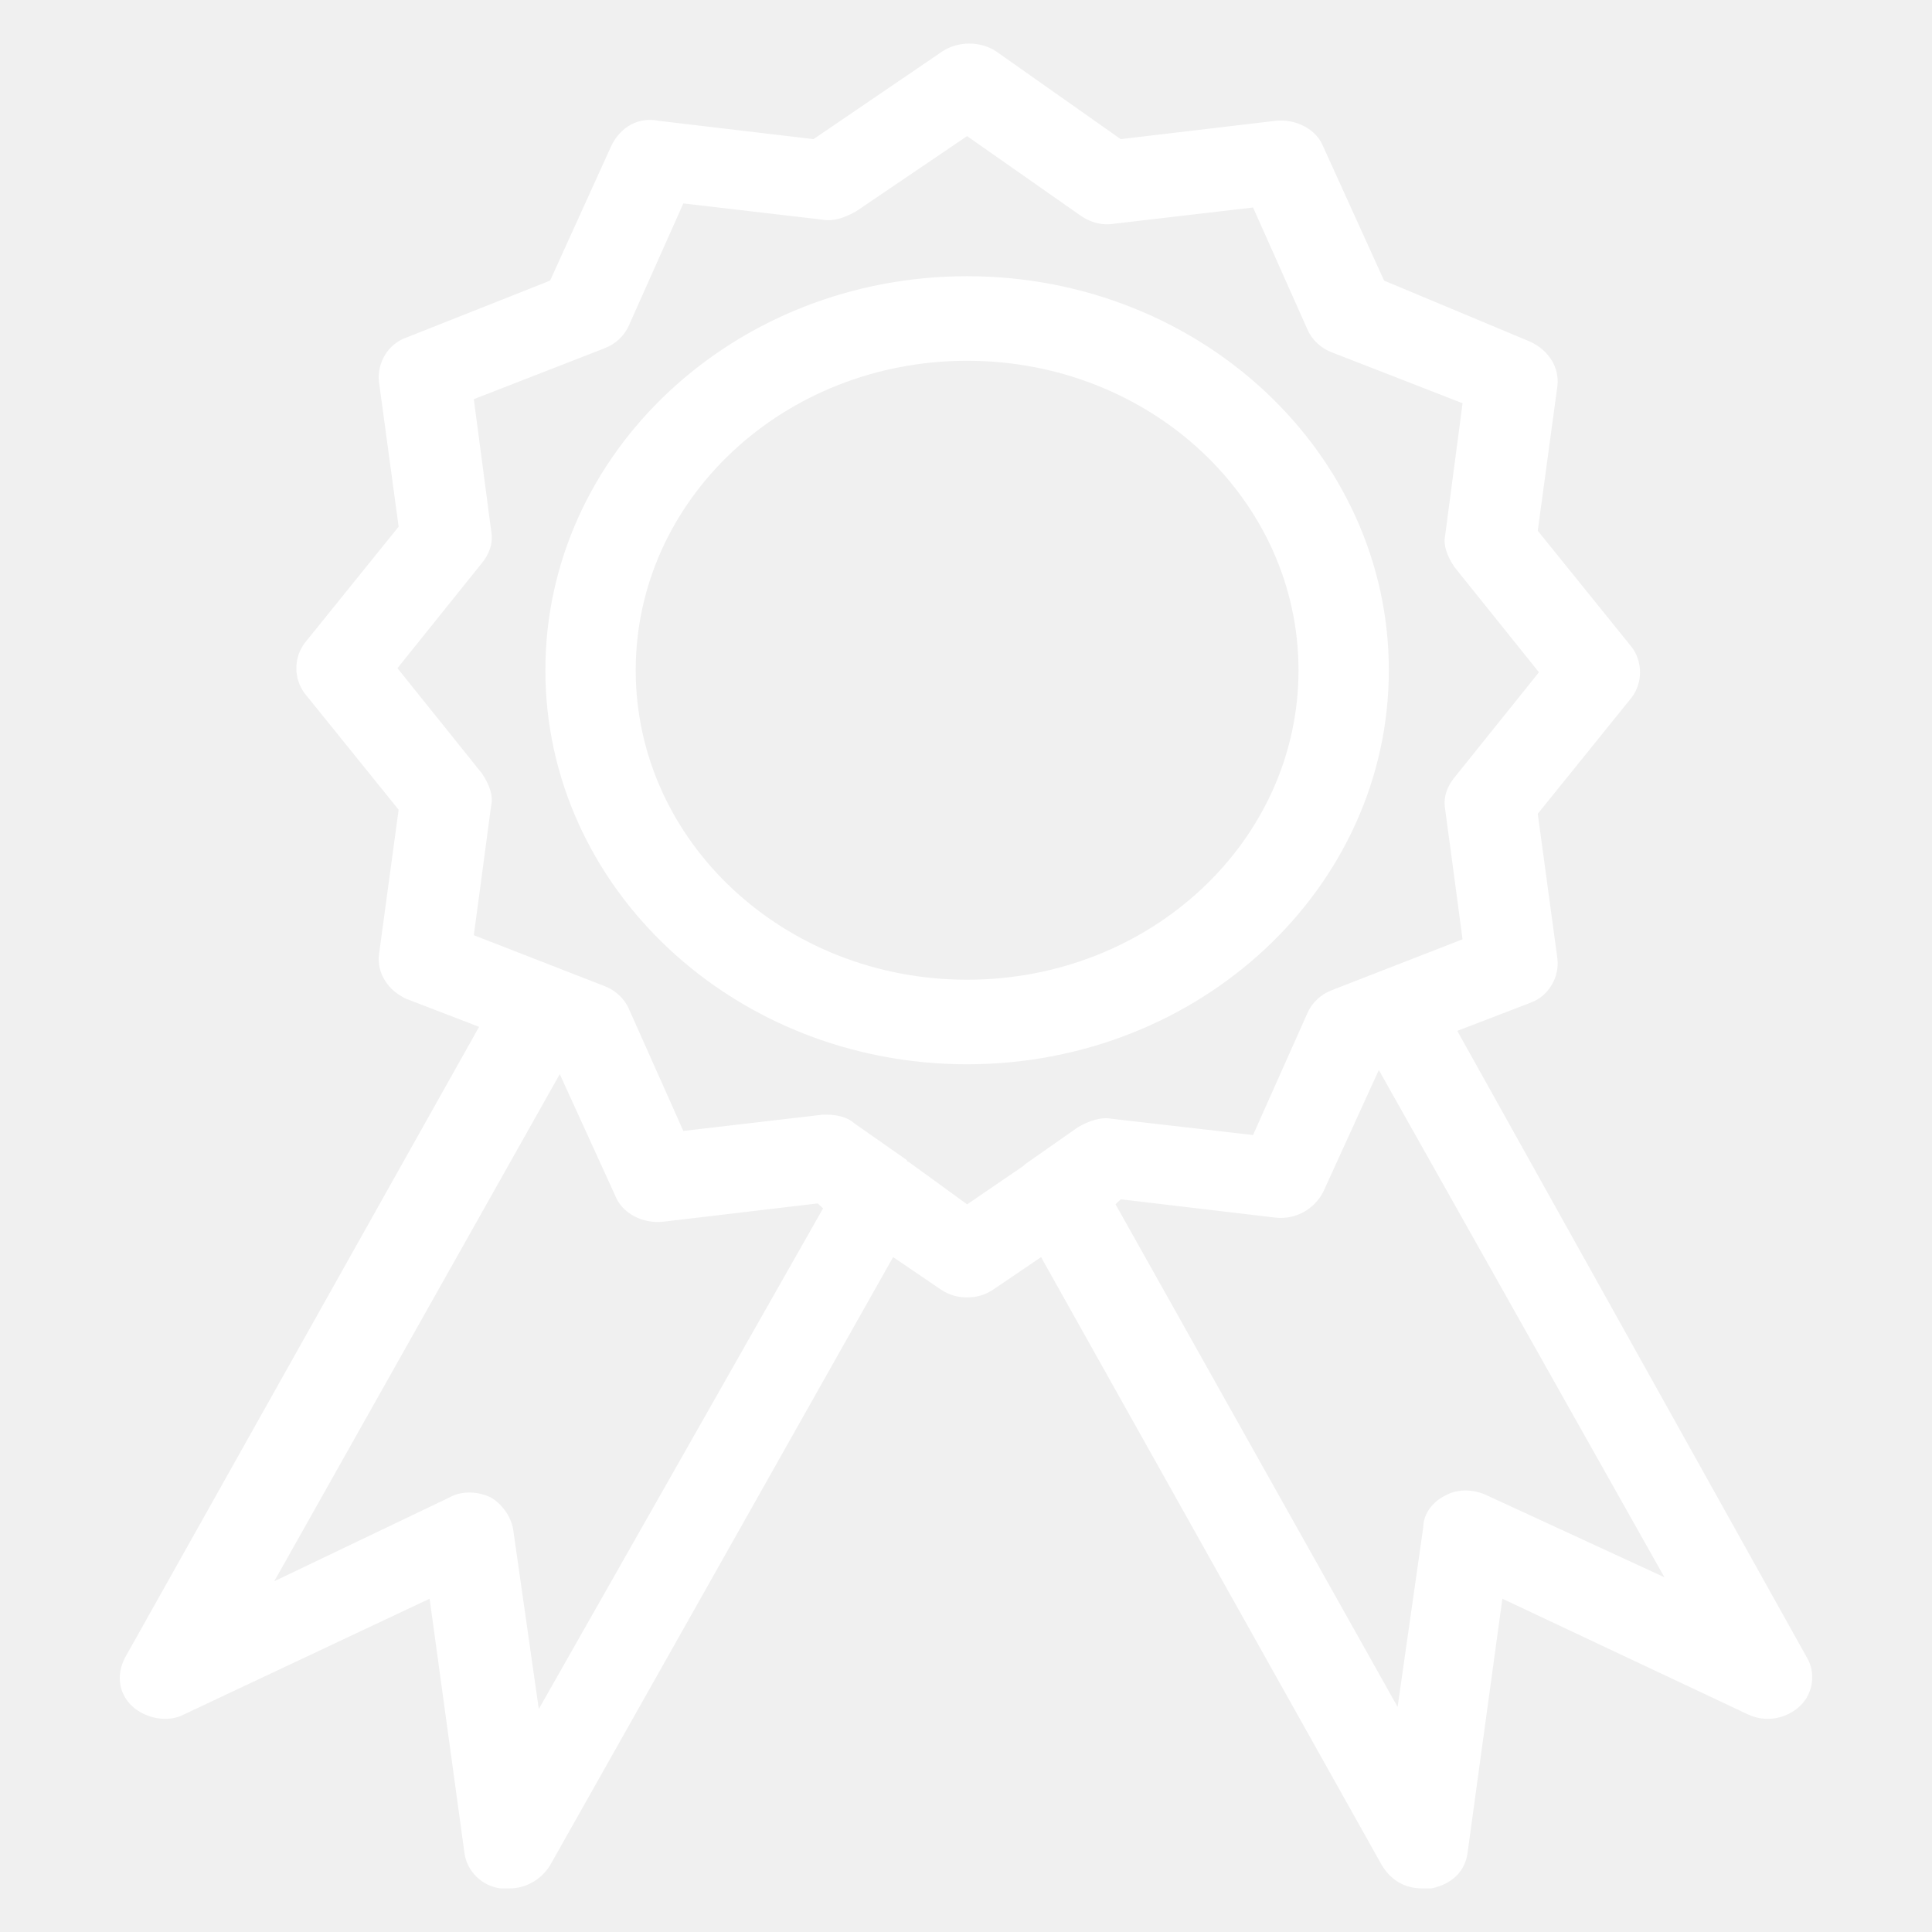
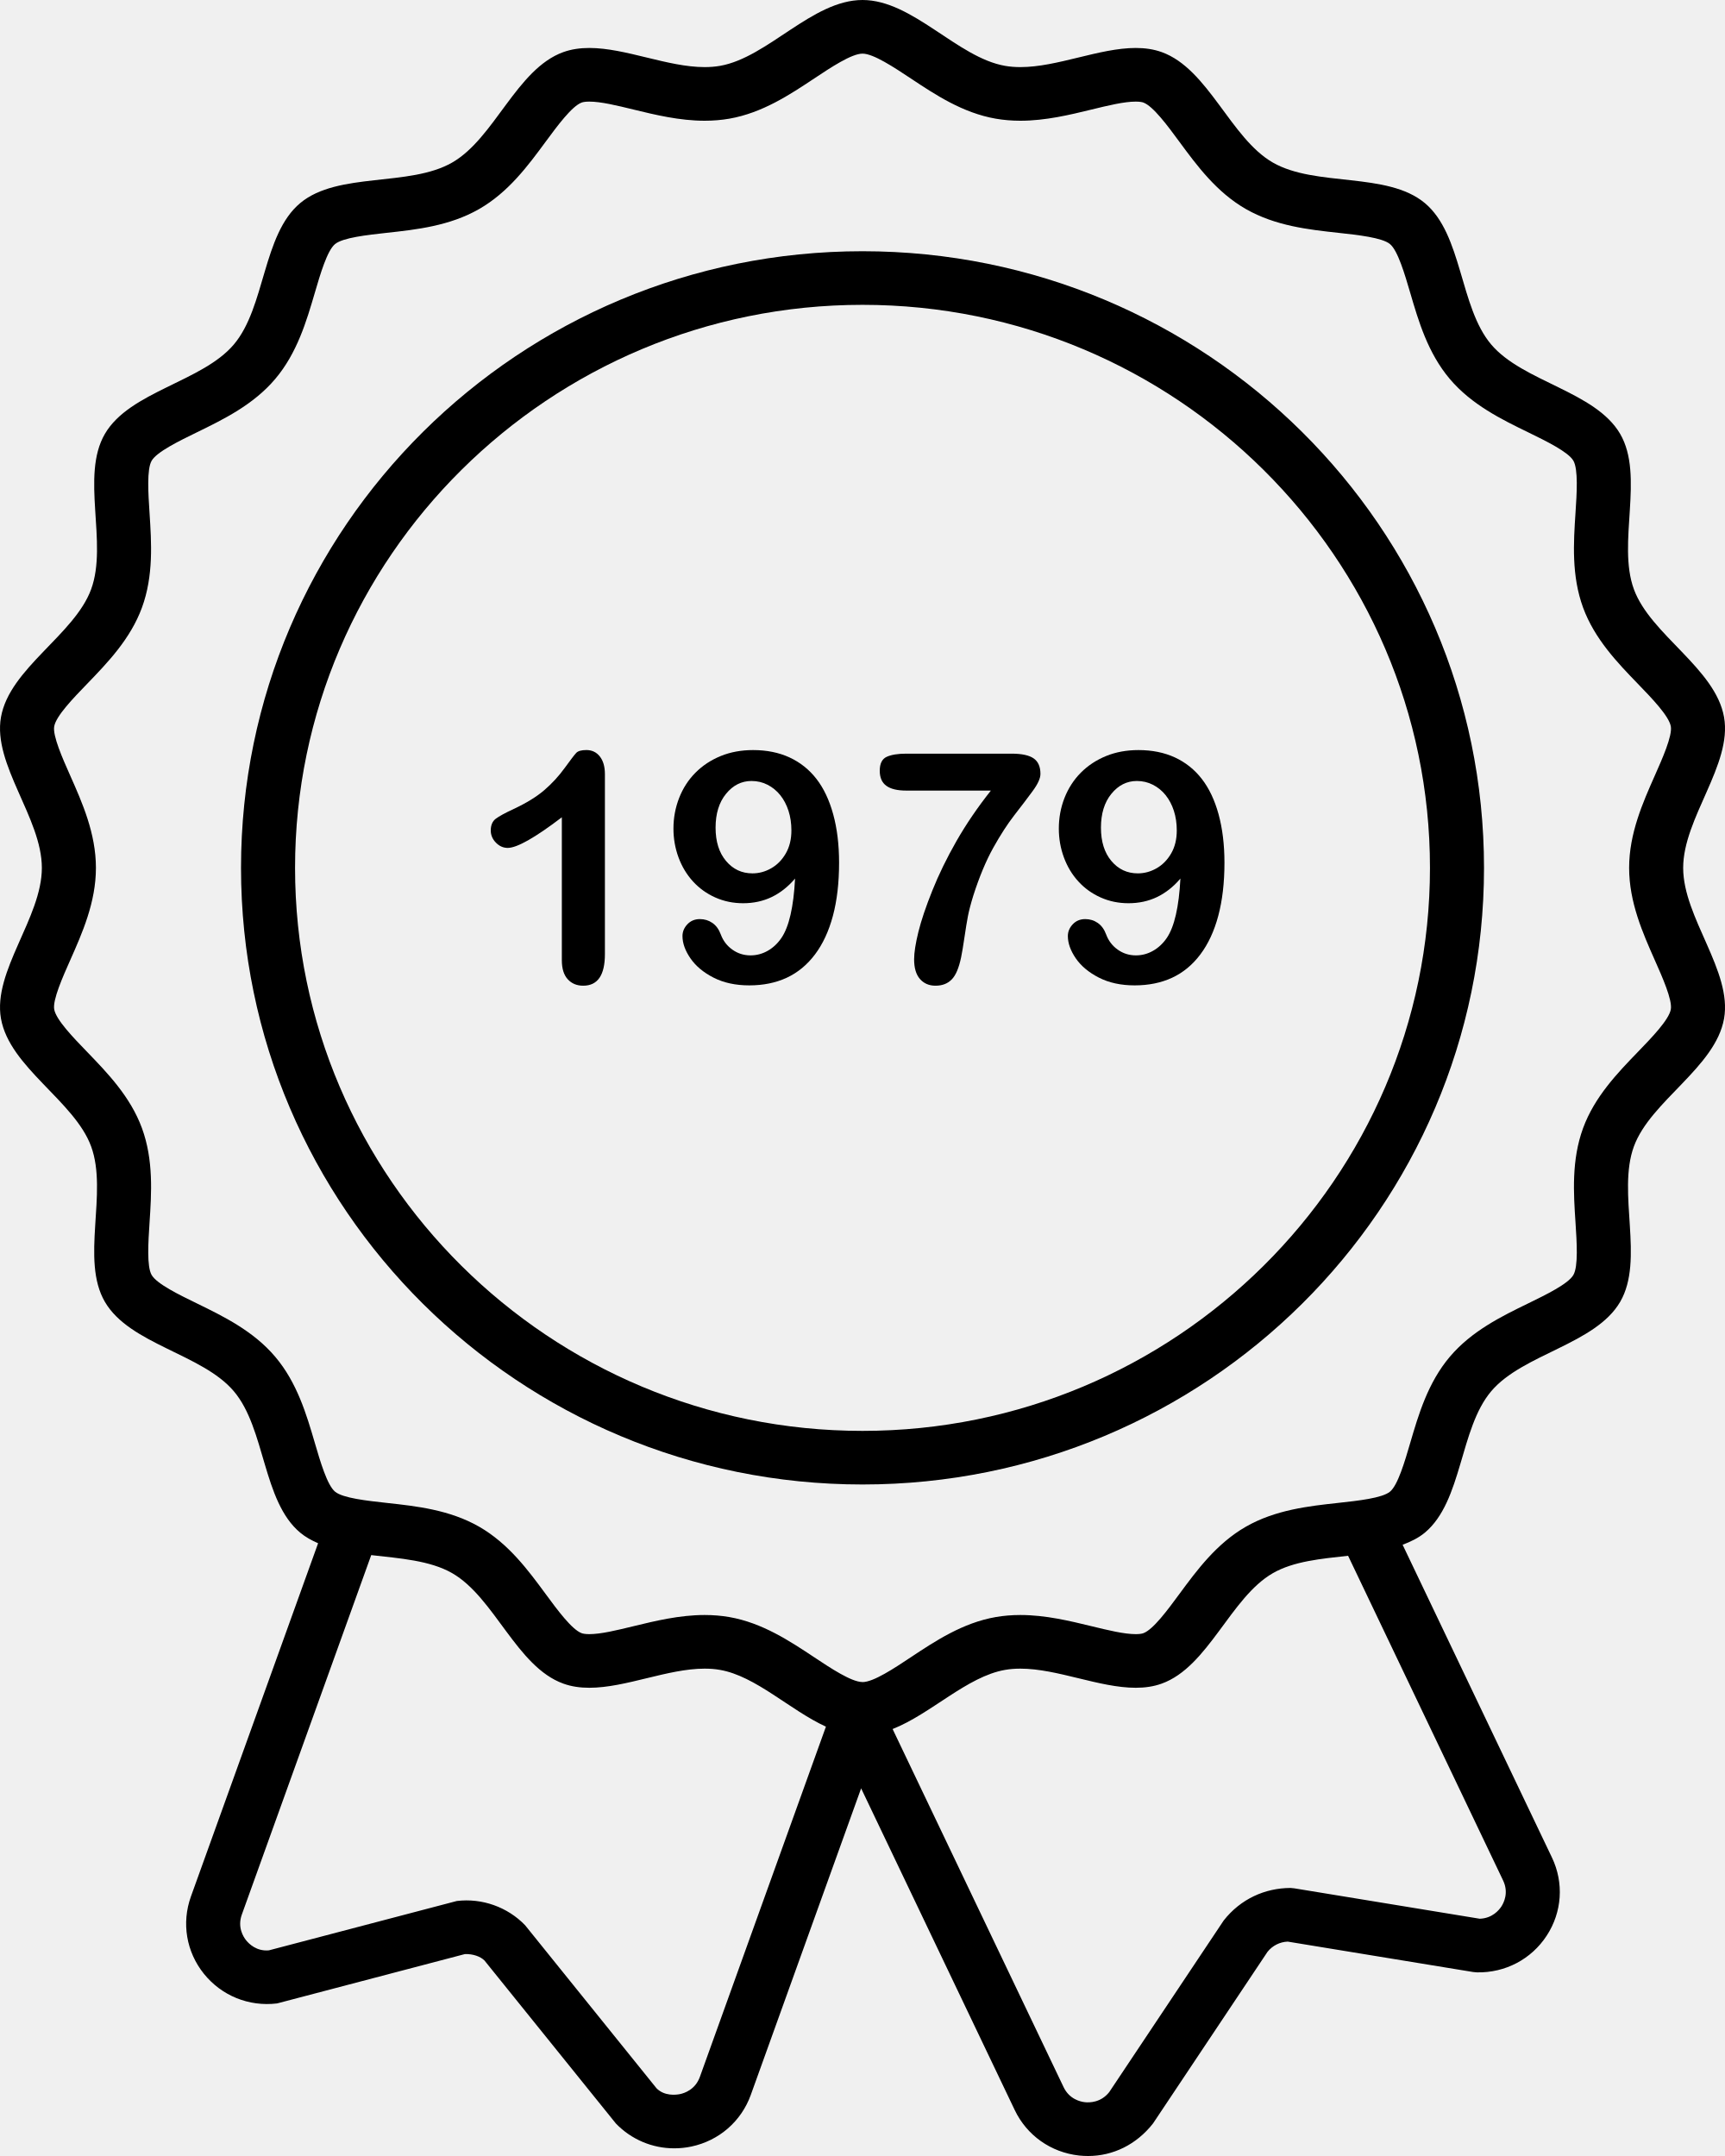
- <svg xmlns="http://www.w3.org/2000/svg" width="700" height="700" version="1.1">
-   <g>
-     <g stroke="null" id="svg_22">
-       <path stroke="#FFFFFF" id="svg_23" stroke-miterlimit="10" stroke-linejoin="round" stroke-linecap="round" fill="#FFFFFF" d="m502.699,242.842c0,-78.541 -68.217,-142.265 -152.299,-142.265s-152.299,63.723 -152.299,142.265s68.217,142.265 152.299,142.265s152.299,-63.723 152.299,-142.265zm-272.869,0c0,-62.239 53.936,-112.627 120.571,-112.627c66.629,0 120.571,50.383 120.571,112.627c0,62.239 -53.936,112.627 -120.571,112.627c-66.629,0 -120.571,-50.388 -120.571,-112.627z" />
-       <path stroke="#FFFFFF" id="svg_24" stroke-miterlimit="10" stroke-linejoin="round" stroke-linecap="round" fill="#FFFFFF" d="m527.288,373.251l26.968,-10.373c6.346,-2.222 10.314,-8.89 9.517,-15.563l-7.138,-52.611l34.106,-42.237c3.967,-5.189 3.967,-12.596 0,-17.784l-34.106,-42.237l7.138,-52.611c0.791,-6.667 -3.17,-12.596 -9.517,-15.563l-53.146,-22.214l-22.21,-48.905c-2.379,-5.928 -9.517,-9.634 -16.661,-8.89l-56.316,6.667l-45.217,-31.859c-5.555,-3.706 -13.484,-3.706 -19.039,0l-46.793,31.859l-56.322,-6.667c-7.138,-1.483 -13.484,2.222 -16.655,8.89l-22.21,48.905l-52.354,20.747c-6.346,2.222 -10.314,8.89 -9.517,15.563l7.138,52.611l-34.106,42.237c-3.967,5.189 -3.967,12.596 0,17.784l34.106,42.237l-7.138,52.611c-0.791,6.667 3.17,12.596 9.517,15.563l26.968,10.373l-128.501,228.944c-3.17,5.928 -2.379,12.596 2.379,17.041s12.693,5.928 18.243,2.962l89.636,-42.237l12.693,92.62c0.791,6.667 6.346,11.857 12.693,12.596l3.17,0c5.555,0 11.105,-2.962 14.275,-8.151l124.539,-220.806l17.451,11.857c3.17,2.222 6.346,2.962 9.517,2.962s6.346,-0.739 9.517,-2.962l17.451,-11.857l123.742,220.806c3.17,5.189 7.935,8.151 14.275,8.151l3.17,0c7.138,-1.483 11.896,-5.928 12.693,-12.596l12.693,-92.62l89.636,42.237c6.346,2.962 13.484,1.483 18.243,-2.962s5.555,-11.857 2.379,-17.041l-126.908,-227.476zm-332.361,247.481l-9.517,-66.684c-0.791,-4.445 -3.967,-8.89 -7.935,-11.112c-4.758,-2.222 -10.314,-2.222 -14.275,0l-65.047,31.12l104.708,-185.981l20.622,45.199c2.379,5.928 9.517,9.634 16.661,8.89l56.322,-6.667l2.379,2.222l-103.918,183.013zm155.472,-183.758l-21.418,-15.563s-0.791,0 -0.791,-0.739l-19.039,-13.335c-2.379,-2.222 -6.346,-2.962 -9.517,-2.962l-1.588,0l-50.766,5.928l-19.831,-44.46c-1.588,-3.706 -4.758,-6.667 -8.726,-8.151l-47.596,-18.524l6.346,-47.422c0.791,-3.706 -0.791,-7.412 -3.17,-11.112l-30.936,-38.531l30.936,-38.531c2.379,-2.962 3.967,-6.667 3.17,-11.112l-6.346,-48.16l47.596,-18.524c3.967,-1.483 7.138,-4.445 8.726,-8.151l19.831,-44.46l50.766,5.928c3.967,0.739 7.935,-0.739 11.896,-2.962l40.457,-27.42l41.249,28.897c3.17,2.222 7.138,3.706 11.896,2.962l50.766,-5.928l19.831,44.46c1.588,3.706 4.758,6.667 8.726,8.151l47.596,18.524l-6.346,48.16c-0.791,3.706 0.791,7.412 3.17,11.112l30.936,38.531l-30.936,38.531c-2.379,2.962 -3.967,6.667 -3.17,11.112l6.346,47.422l-47.596,18.524c-3.967,1.483 -7.138,4.445 -8.726,8.151l-19.831,44.46l-51.557,-5.928c-3.967,-0.739 -7.935,0.739 -11.896,2.962l-19.039,13.335l-0.791,0.739l-20.629,14.085zm187.994,105.22c-4.758,-2.222 -10.314,-2.222 -14.275,0c-4.758,2.222 -7.935,6.667 -7.935,11.112l-9.517,66.684l-103.121,-183.758l2.379,-2.222l56.322,6.667c7.138,0.739 13.484,-2.962 16.661,-8.89l20.622,-45.199l104.708,185.981l-65.845,-30.375z" />
+ <svg xmlns="http://www.w3.org/2000/svg" width="64px" height="80px" viewBox="0 0 64 80" version="1.1">
+   <g id="Page-1" stroke="none" stroke-width="1" fill="none" fill-rule="evenodd">
+     <g id="Group-8" fill="#000000">
+       <path d="M32,53.094 C20.391,53.094 10.947,43.722 10.947,32.202 C10.947,20.683 20.391,11.311 32,11.311 C43.608,11.311 53.054,20.683 53.054,32.202 C53.054,43.722 43.608,53.094 32,53.094 M32,9.322 C19.265,9.322 8.942,19.566 8.942,32.202 C8.942,44.839 19.265,55.083 32,55.083 C44.734,55.083 55.059,44.839 55.059,32.202 C55.059,19.566 44.734,9.322 32,9.322" id="Fill-1" />
+       <path d="M61.398,35.632 C61.674,36.253 62.051,37.103 61.99,37.452 C61.921,37.839 61.284,38.499 60.771,39.029 C60.017,39.809 59.163,40.693 58.735,41.859 C58.3,43.044 58.381,44.28 58.454,45.371 C58.501,46.093 58.56,46.992 58.374,47.31 C58.182,47.64 57.361,48.04 56.701,48.362 C55.716,48.841 54.602,49.385 53.791,50.343 C52.977,51.304 52.629,52.491 52.322,53.538 C52.118,54.236 51.863,55.106 51.572,55.348 C51.284,55.588 50.379,55.687 49.652,55.766 C48.559,55.885 47.319,56.021 46.221,56.651 C45.134,57.275 44.404,58.268 43.759,59.143 C43.324,59.734 42.783,60.47 42.417,60.602 C42.356,60.624 42.256,60.636 42.137,60.636 C41.707,60.636 41.117,60.492 40.492,60.34 C39.694,60.146 38.789,59.926 37.858,59.926 C37.542,59.926 37.235,59.951 36.944,60.002 C35.717,60.215 34.695,60.895 33.792,61.494 C33.175,61.904 32.408,62.413 32.003,62.415 C31.999,62.415 31.994,62.413 31.989,62.413 C31.583,62.405 30.822,61.902 30.209,61.494 C29.306,60.895 28.283,60.215 27.057,60.002 C26.766,59.951 26.459,59.926 26.143,59.926 C25.212,59.926 24.308,60.146 23.509,60.34 C22.884,60.492 22.294,60.636 21.864,60.636 C21.703,60.636 21.62,60.614 21.584,60.602 C21.219,60.47 20.677,59.735 20.242,59.143 C19.598,58.268 18.867,57.276 17.78,56.651 C16.682,56.021 15.443,55.886 14.35,55.767 C13.623,55.687 12.718,55.589 12.43,55.349 C12.139,55.106 11.884,54.237 11.68,53.538 C11.373,52.491 11.025,51.305 10.211,50.344 C9.4,49.385 8.285,48.842 7.301,48.362 C6.641,48.041 5.82,47.641 5.627,47.311 C5.441,46.992 5.501,46.093 5.548,45.371 C5.62,44.28 5.701,43.045 5.266,41.859 C4.838,40.693 3.983,39.809 3.23,39.029 C2.717,38.499 2.079,37.839 2.011,37.452 C1.949,37.103 2.327,36.253 2.603,35.632 C3.051,34.623 3.559,33.481 3.559,32.203 C3.559,30.925 3.051,29.782 2.603,28.774 C2.327,28.153 1.949,27.303 2.011,26.954 C2.079,26.567 2.717,25.907 3.23,25.377 C3.983,24.597 4.838,23.713 5.266,22.547 C5.701,21.361 5.619,20.125 5.548,19.034 C5.501,18.312 5.441,17.414 5.627,17.095 C5.819,16.766 6.641,16.365 7.3,16.044 C8.284,15.564 9.399,15.021 10.21,14.063 C11.024,13.101 11.372,11.915 11.679,10.868 C11.883,10.17 12.138,9.3 12.429,9.058 C12.717,8.818 13.622,8.719 14.349,8.639 C15.442,8.52 16.682,8.385 17.779,7.755 C18.866,7.131 19.597,6.138 20.242,5.262 C20.677,4.672 21.219,3.936 21.584,3.804 C21.645,3.782 21.745,3.77 21.864,3.77 C22.294,3.77 22.885,3.913 23.509,4.066 C24.308,4.26 25.212,4.48 26.144,4.48 C26.459,4.48 26.767,4.454 27.057,4.404 C28.283,4.191 29.307,3.511 30.21,2.911 C30.827,2.501 31.596,1.99 32.001,1.99 C32.405,1.99 33.174,2.501 33.792,2.911 C34.695,3.511 35.718,4.191 36.945,4.404 C37.235,4.454 37.543,4.48 37.858,4.48 C38.789,4.48 39.694,4.26 40.492,4.066 C41.117,3.913 41.707,3.77 42.137,3.77 C42.298,3.77 42.381,3.791 42.418,3.804 C42.782,3.936 43.324,4.671 43.758,5.262 C44.403,6.138 45.134,7.131 46.221,7.755 C47.319,8.384 48.558,8.52 49.652,8.639 C50.378,8.718 51.283,8.817 51.571,9.057 C51.862,9.299 52.117,10.169 52.322,10.867 C52.628,11.914 52.976,13.1 53.79,14.062 C54.601,15.02 55.716,15.564 56.701,16.043 C57.36,16.365 58.181,16.765 58.374,17.094 C58.559,17.414 58.501,18.312 58.453,19.034 C58.381,20.125 58.3,21.361 58.735,22.547 C59.163,23.713 60.017,24.597 60.771,25.377 C61.284,25.907 61.921,26.567 61.99,26.954 C62.051,27.303 61.674,28.153 61.398,28.774 C60.951,29.782 60.443,30.925 60.443,32.203 C60.443,33.481 60.951,34.624 61.398,35.632 L61.398,35.632 Z M55.767,69.776 C55.983,70.228 55.794,70.602 55.703,70.743 C55.614,70.877 55.366,71.181 54.9,71.196 L48.022,70.068 L47.879,70.054 C46.93,70.058 46.03,70.461 45.401,71.261 L41.154,77.629 C40.842,78.023 40.417,78.021 40.254,78.004 C40.086,77.986 39.674,77.894 39.459,77.441 L33.117,64.157 C34.543,63.594 35.878,62.207 37.291,61.962 C37.475,61.929 37.665,61.916 37.858,61.916 C39.23,61.916 40.787,62.626 42.137,62.626 C42.474,62.626 42.797,62.582 43.103,62.471 C44.836,61.845 45.651,59.277 47.226,58.373 C47.995,57.931 49.012,57.839 50.016,57.728 L55.767,69.776 Z M25.966,77.065 C25.796,77.536 25.396,77.668 25.231,77.703 C25.067,77.736 24.647,77.78 24.357,77.486 L19.481,71.436 C18.83,70.761 17.882,70.423 16.948,70.538 L9.977,72.369 C9.515,72.411 9.234,72.123 9.133,71.998 C9.028,71.868 8.802,71.513 8.972,71.042 L13.773,57.703 C14.844,57.826 15.952,57.901 16.776,58.373 C18.35,59.278 19.166,61.846 20.898,62.471 C21.203,62.582 21.527,62.626 21.864,62.626 C23.215,62.626 24.771,61.916 26.143,61.916 C26.336,61.916 26.526,61.929 26.71,61.962 C28.043,62.193 29.307,63.455 30.643,64.069 L25.966,77.065 Z M63.965,26.611 C63.645,24.8 61.239,23.555 60.62,21.866 C59.989,20.148 61.02,17.661 60.109,16.098 C59.189,14.521 56.5,14.169 55.325,12.782 C54.148,11.391 54.262,8.702 52.861,7.533 C51.462,6.368 48.815,6.945 47.225,6.032 C45.651,5.128 44.835,2.56 43.103,1.934 C42.798,1.824 42.474,1.78 42.137,1.78 C40.787,1.78 39.23,2.49 37.858,2.49 C37.665,2.49 37.475,2.476 37.291,2.444 C35.516,2.136 33.864,0 32.001,0 C30.137,0 28.485,2.136 26.711,2.444 C26.526,2.476 26.336,2.49 26.144,2.49 C24.771,2.49 23.215,1.78 21.864,1.78 C21.527,1.78 21.203,1.824 20.898,1.934 C19.166,2.56 18.35,5.129 16.775,6.032 C15.186,6.945 12.538,6.369 11.14,7.534 C9.738,8.702 9.853,11.392 8.675,12.783 C7.501,14.17 4.811,14.522 3.892,16.099 C2.981,17.661 4.012,20.148 3.381,21.866 C2.762,23.555 0.356,24.8 0.036,26.611 C-0.275,28.371 1.553,30.354 1.553,32.203 C1.553,34.052 -0.275,36.035 0.036,37.795 C0.356,39.606 2.762,40.851 3.381,42.539 C4.012,44.258 2.981,46.745 3.892,48.307 C4.812,49.885 7.502,50.236 8.676,51.624 C9.854,53.015 9.738,55.704 11.14,56.872 C11.337,57.036 11.562,57.159 11.802,57.263 L7.083,70.373 C6.731,71.354 6.911,72.426 7.566,73.24 C8.222,74.053 9.232,74.465 10.278,74.339 L17.247,72.508 C17.548,72.496 17.827,72.598 17.974,72.745 L22.851,78.795 C23.427,79.391 24.204,79.715 25.013,79.715 C25.225,79.715 25.439,79.694 25.651,79.649 C26.678,79.431 27.501,78.715 27.855,77.734 L31.949,66.358 L37.647,78.293 C38.096,79.235 38.988,79.866 40.032,79.982 C40.144,79.994 40.257,80 40.37,80 C41.29,80 42.161,79.58 42.779,78.792 L47.026,72.425 C47.208,72.195 47.485,72.055 47.777,72.045 L54.655,73.173 L54.796,73.186 C55.847,73.207 56.814,72.699 57.385,71.824 C57.956,70.95 58.029,69.866 57.579,68.924 L52.039,57.319 C52.338,57.206 52.623,57.07 52.862,56.872 C54.263,55.703 54.148,53.014 55.326,51.623 C56.5,50.236 59.19,49.884 60.11,48.307 C61.02,46.744 59.989,44.258 60.62,42.539 C61.239,40.851 63.645,39.606 63.965,37.796 C64.276,36.035 62.448,34.052 62.448,32.203 C62.448,30.354 64.276,28.371 63.965,26.611 L63.965,26.611 Z" id="Fill-3" />
+       <path d="M21.756,27.831 C21.572,27.831 21.446,27.866 21.38,27.936 C21.313,28.006 21.171,28.192 20.951,28.496 C20.732,28.798 20.48,29.072 20.196,29.317 C19.912,29.562 19.533,29.795 19.06,30.017 C18.742,30.164 18.521,30.285 18.396,30.378 C18.271,30.472 18.208,30.617 18.208,30.815 C18.208,30.986 18.272,31.137 18.399,31.267 C18.526,31.397 18.672,31.462 18.837,31.462 C19.181,31.462 19.851,31.083 20.845,30.326 L20.845,35.63 C20.845,35.941 20.918,36.176 21.063,36.335 C21.208,36.495 21.4,36.575 21.638,36.575 C22.175,36.575 22.443,36.184 22.443,35.403 L22.443,28.728 C22.443,28.449 22.381,28.229 22.255,28.07 C22.13,27.911 21.964,27.831 21.756,27.831" id="Fill-4" />
+       <path d="M29.154,31.667 C29.015,31.908 28.835,32.091 28.613,32.218 C28.392,32.344 28.16,32.407 27.918,32.407 C27.522,32.407 27.195,32.254 26.937,31.947 C26.678,31.64 26.549,31.228 26.549,30.711 C26.549,30.19 26.678,29.771 26.937,29.455 C27.195,29.138 27.51,28.979 27.882,28.979 C28.098,28.979 28.297,29.026 28.479,29.12 C28.66,29.213 28.817,29.341 28.948,29.504 C29.08,29.667 29.181,29.861 29.254,30.084 C29.326,30.308 29.362,30.552 29.362,30.816 C29.362,31.142 29.293,31.426 29.154,31.667 M30.291,28.901 C30.02,28.553 29.688,28.288 29.292,28.105 C28.897,27.923 28.446,27.832 27.941,27.832 C27.502,27.832 27.102,27.905 26.74,28.053 C26.378,28.201 26.065,28.407 25.803,28.671 C25.54,28.935 25.339,29.247 25.198,29.606 C25.057,29.966 24.986,30.346 24.986,30.746 C24.986,31.119 25.049,31.476 25.174,31.815 C25.3,32.156 25.479,32.453 25.712,32.708 C25.945,32.962 26.221,33.16 26.54,33.302 C26.859,33.444 27.203,33.515 27.571,33.515 C27.959,33.515 28.312,33.438 28.631,33.285 C28.95,33.131 29.239,32.903 29.498,32.6 C29.443,33.653 29.275,34.387 28.992,34.803 C28.851,35.009 28.681,35.168 28.482,35.281 C28.281,35.394 28.07,35.45 27.847,35.45 C27.596,35.45 27.371,35.379 27.172,35.237 C26.972,35.095 26.829,34.908 26.743,34.675 C26.672,34.484 26.569,34.341 26.431,34.246 C26.294,34.151 26.139,34.104 25.967,34.104 C25.779,34.104 25.625,34.167 25.503,34.296 C25.382,34.424 25.321,34.57 25.321,34.733 C25.321,34.997 25.419,35.272 25.615,35.558 C25.811,35.843 26.096,36.083 26.472,36.275 C26.848,36.467 27.291,36.563 27.8,36.563 C28.317,36.563 28.779,36.469 29.186,36.281 C29.593,36.092 29.943,35.805 30.235,35.418 C30.527,35.031 30.749,34.553 30.902,33.984 C31.054,33.415 31.131,32.757 31.131,32.011 C31.131,31.342 31.058,30.744 30.913,30.215 C30.768,29.687 30.561,29.249 30.291,28.901" id="Fill-5" />
+       <path d="M37.533,27.965 L33.621,27.965 C33.311,27.965 33.071,28.004 32.899,28.082 C32.727,28.159 32.64,28.332 32.64,28.6 C32.64,28.853 32.721,29.039 32.884,29.157 C33.047,29.276 33.292,29.335 33.621,29.335 L36.763,29.335 C36.27,29.957 35.845,30.581 35.486,31.209 C35.128,31.837 34.829,32.448 34.591,33.045 C34.351,33.642 34.179,34.153 34.073,34.581 C33.968,35.008 33.915,35.347 33.915,35.595 C33.915,35.918 33.987,36.162 34.132,36.327 C34.277,36.492 34.469,36.575 34.708,36.575 C34.959,36.575 35.159,36.498 35.309,36.344 C35.461,36.191 35.577,35.916 35.659,35.52 C35.694,35.349 35.736,35.102 35.783,34.779 C35.83,34.457 35.873,34.194 35.912,33.992 C35.951,33.79 36.017,33.536 36.112,33.229 C36.335,32.533 36.581,31.944 36.848,31.463 C37.117,30.981 37.378,30.577 37.63,30.253 C37.883,29.928 38.108,29.632 38.305,29.364 C38.504,29.096 38.602,28.881 38.602,28.717 C38.602,28.449 38.518,28.257 38.349,28.14 C38.181,28.024 37.909,27.965 37.533,27.965" id="Fill-6" />
+       <path d="M43.452,31.667 C43.312,31.908 43.133,32.091 42.911,32.218 C42.69,32.344 42.458,32.407 42.215,32.407 C41.819,32.407 41.492,32.254 41.234,31.947 C40.975,31.64 40.847,31.228 40.847,30.711 C40.847,30.19 40.975,29.771 41.234,29.455 C41.492,29.138 41.807,28.979 42.18,28.979 C42.395,28.979 42.594,29.026 42.776,29.12 C42.958,29.213 43.115,29.341 43.246,29.504 C43.377,29.667 43.479,29.861 43.552,30.084 C43.624,30.308 43.66,30.552 43.66,30.816 C43.66,31.142 43.591,31.426 43.452,31.667 M44.588,28.901 C44.318,28.553 43.985,28.288 43.59,28.105 C43.194,27.923 42.744,27.832 42.238,27.832 C41.8,27.832 41.399,27.905 41.037,28.053 C40.675,28.201 40.363,28.407 40.1,28.671 C39.838,28.935 39.637,29.247 39.495,29.606 C39.354,29.966 39.284,30.346 39.284,30.746 C39.284,31.119 39.347,31.476 39.472,31.815 C39.598,32.156 39.776,32.453 40.01,32.708 C40.242,32.962 40.518,33.16 40.838,33.302 C41.157,33.444 41.5,33.515 41.868,33.515 C42.256,33.515 42.609,33.438 42.929,33.285 C43.248,33.131 43.537,32.903 43.795,32.6 C43.74,33.653 43.572,34.387 43.29,34.803 C43.149,35.009 42.978,35.168 42.779,35.281 C42.579,35.394 42.368,35.45 42.144,35.45 C41.893,35.45 41.669,35.379 41.469,35.237 C41.269,35.095 41.127,34.908 41.04,34.675 C40.97,34.484 40.866,34.341 40.728,34.246 C40.592,34.151 40.437,34.104 40.264,34.104 C40.077,34.104 39.922,34.167 39.801,34.296 C39.68,34.424 39.619,34.57 39.619,34.733 C39.619,34.997 39.717,35.272 39.912,35.558 C40.108,35.843 40.394,36.083 40.77,36.275 C41.146,36.467 41.589,36.563 42.098,36.563 C42.614,36.563 43.077,36.469 43.484,36.281 C43.891,36.092 44.241,35.805 44.532,35.418 C44.824,35.031 45.047,34.553 45.199,33.984 C45.351,33.415 45.429,32.757 45.429,32.011 C45.429,31.342 45.355,30.744 45.211,30.215 C45.066,29.687 44.858,29.249 44.588,28.901" id="Fill-7" />
    </g>
  </g>
</svg>
